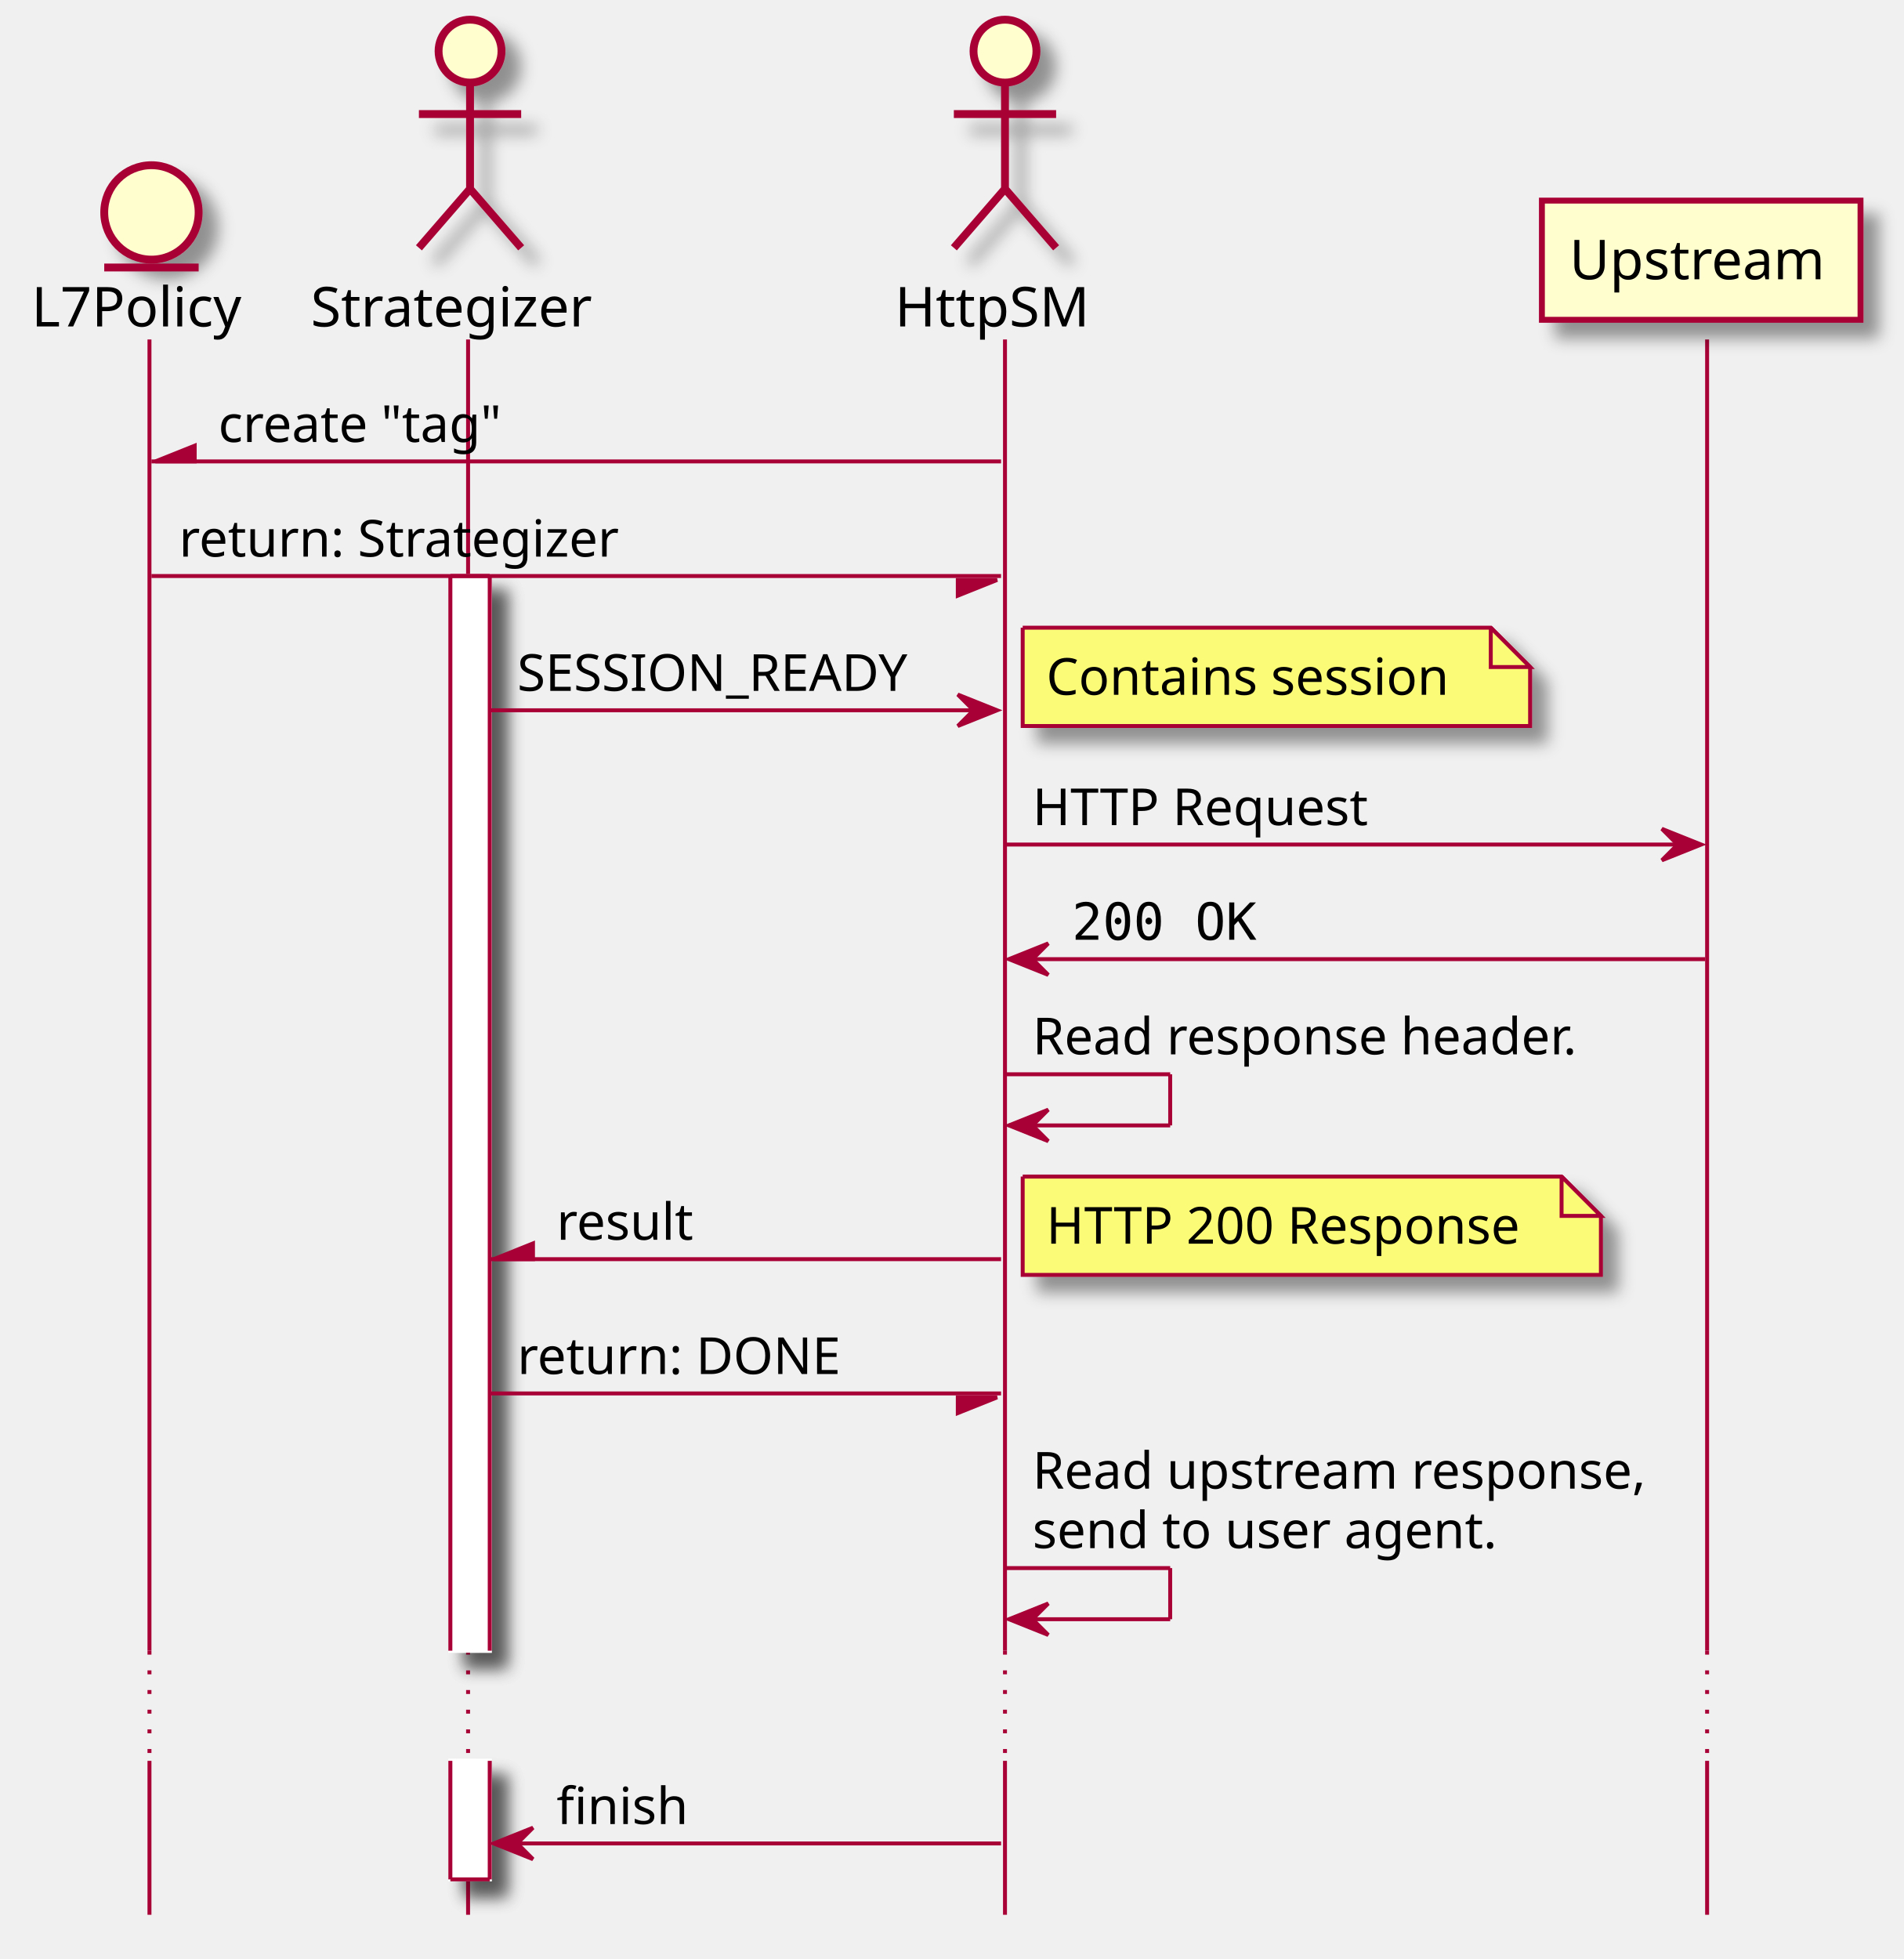
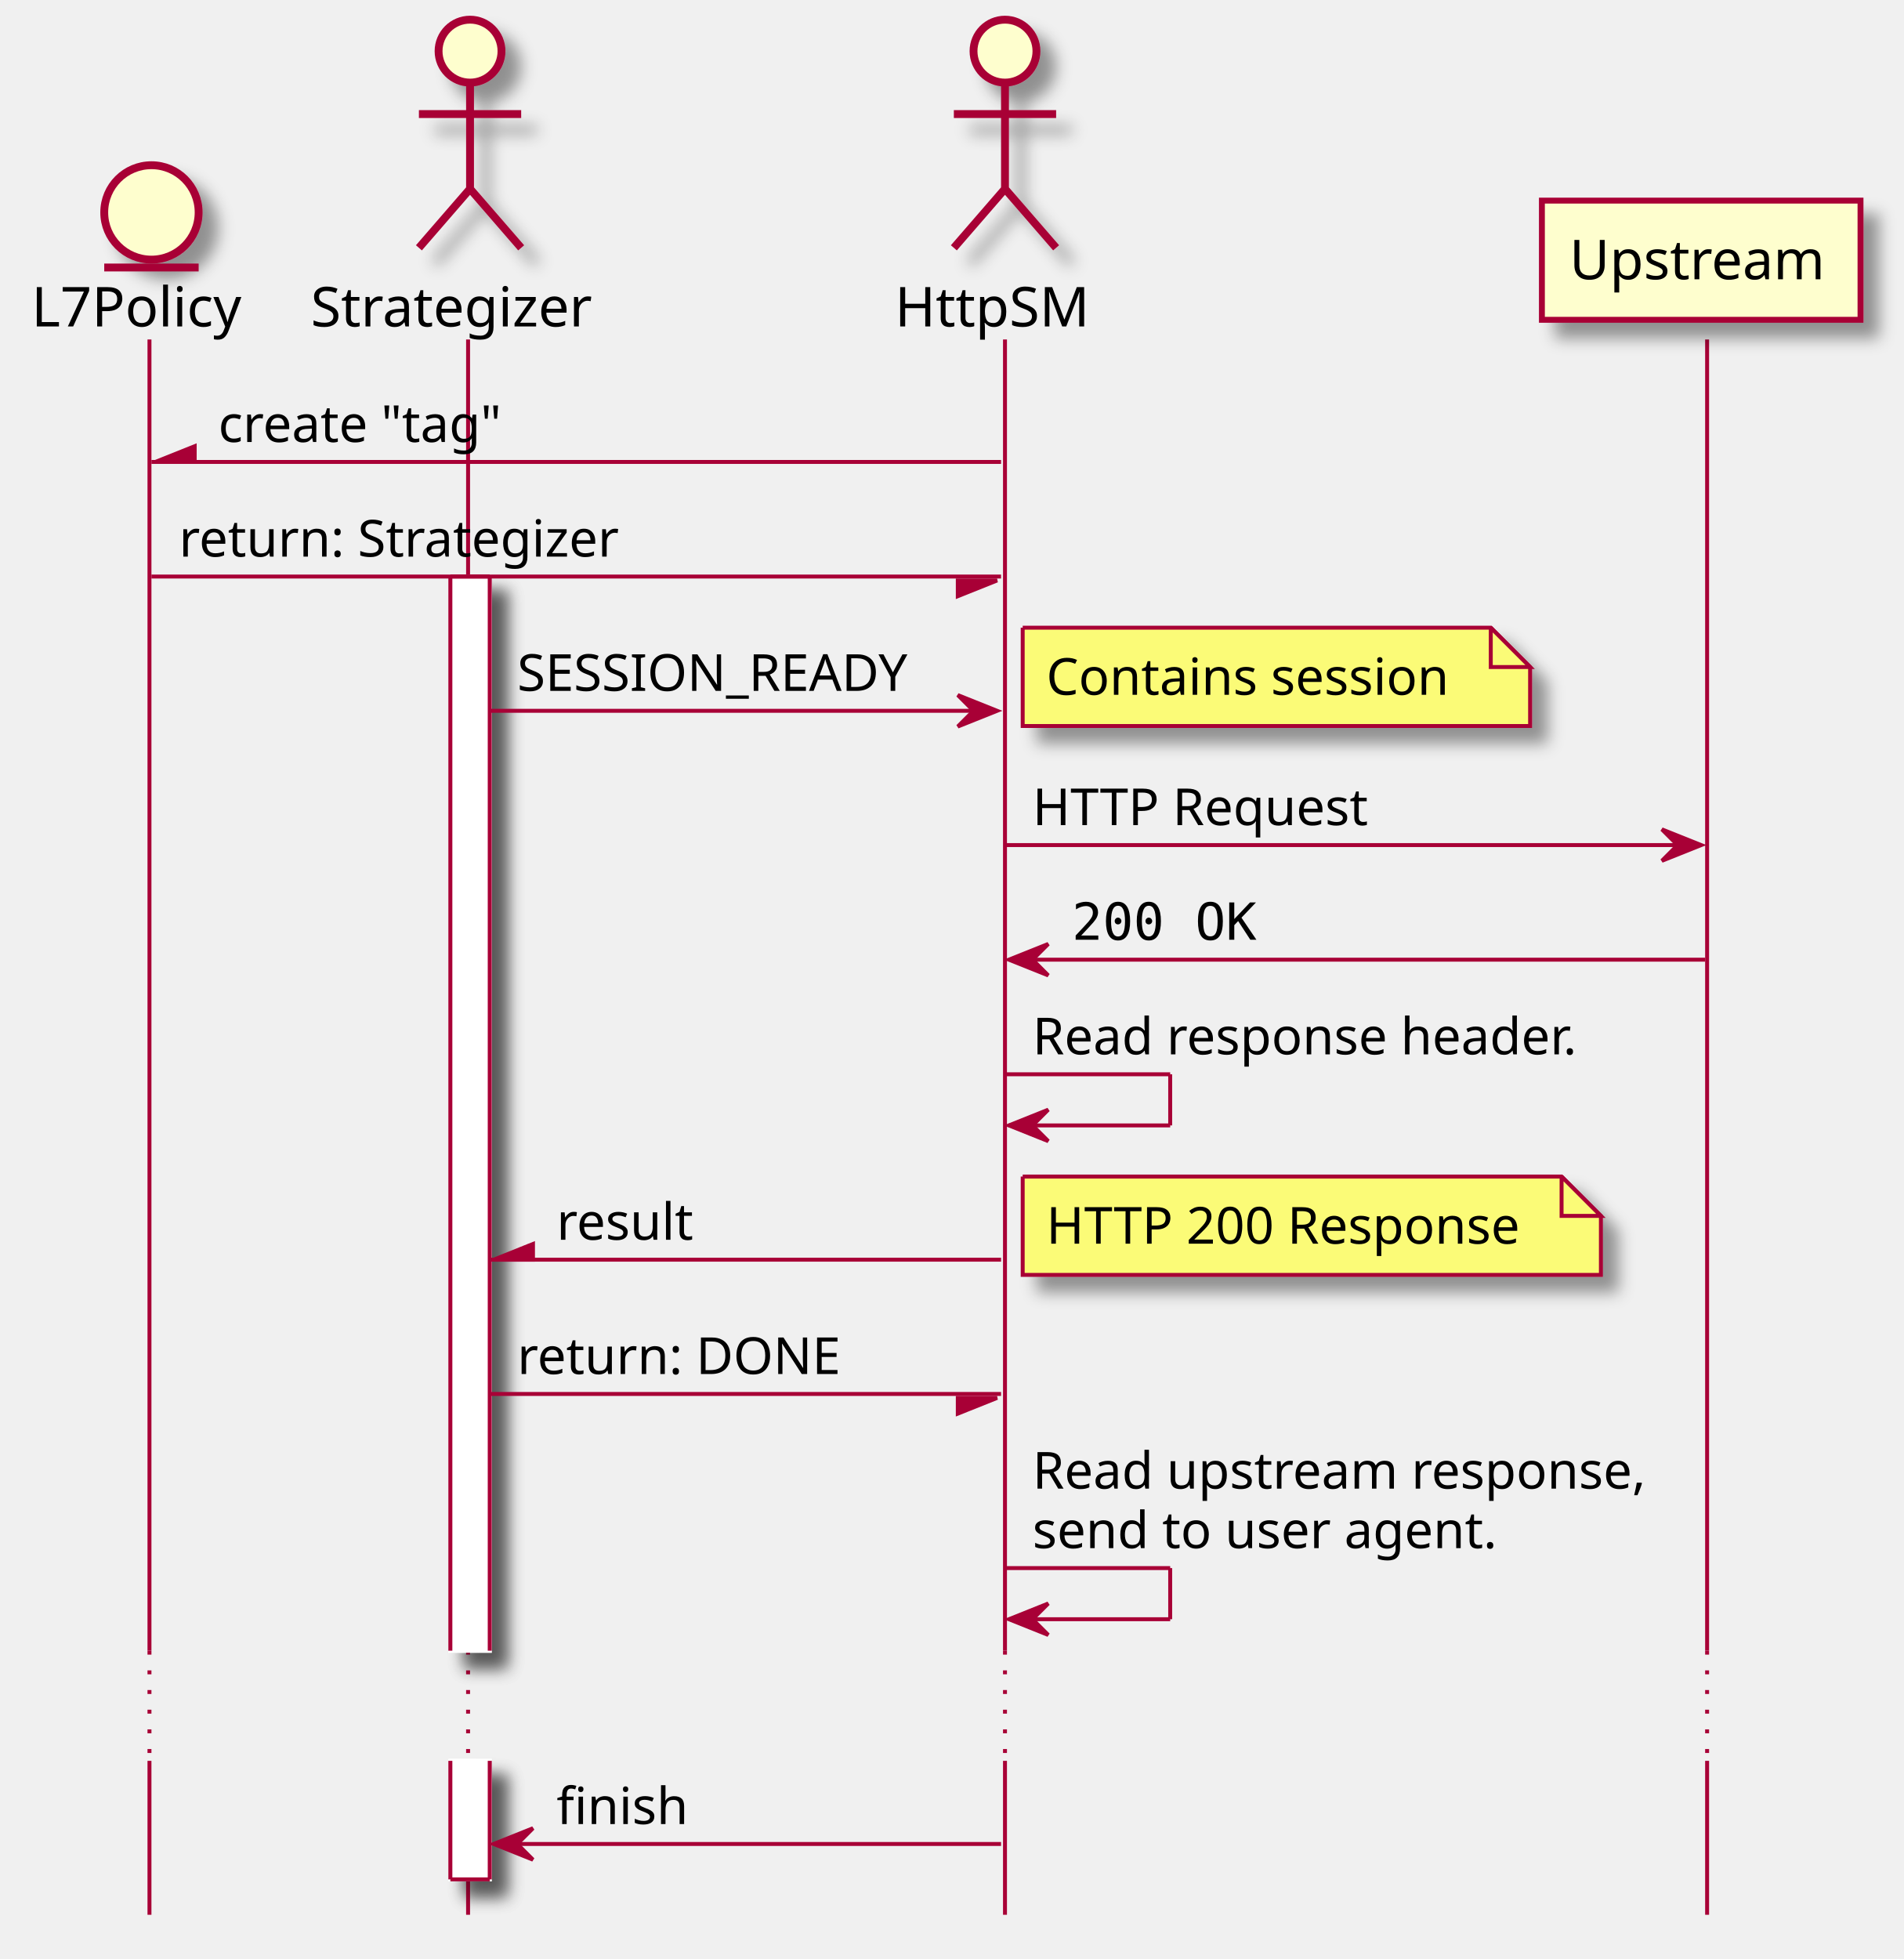
<svg xmlns="http://www.w3.org/2000/svg" contentScriptType="application/ecmascript" contentStyleType="text/css" height="498px" preserveAspectRatio="none" style="width:484px;height:498px;" version="1.1" viewBox="0 0 484 498" width="484px" zoomAndPan="magnify">
  <defs>
    <filter height="300%" id="f1psrifgjvkoh6" width="300%" x="-1" y="-1">
      <feGaussianBlur result="blurOut" stdDeviation="2.0" />
      <feColorMatrix in="blurOut" result="blurOut2" type="matrix" values="0 0 0 0 0 0 0 0 0 0 0 0 0 0 0 0 0 0 .4 0" />
      <feOffset dx="4.0" dy="4.0" in="blurOut2" result="blurOut3" />
      <feBlend in="SourceGraphic" in2="blurOut3" mode="normal" />
    </filter>
  </defs>
  <g>
-     <rect fill="#FFFFFF" filter="url(#f1psrifgjvkoh6)" height="273.195" style="stroke: #FFFFFF; stroke-width: 1.0;" width="10" x="114.5" y="146.43" />
-     <line style="stroke: #A80036; stroke-width: 1.0;" x1="114.5" x2="114.5" y1="146.43" y2="419.625" />
-     <line style="stroke: #A80036; stroke-width: 1.0;" x1="124.5" x2="124.5" y1="146.43" y2="419.625" />
-     <line style="stroke: #A80036; stroke-width: 1.0;" x1="114.5" x2="124.5" y1="146.43" y2="146.43" />
+     <rect fill="#FFFFFF" filter="url(#f1psrifgjvkoh6)" height="273.062" style="stroke: #FFFFFF; stroke-width: 1.0;" width="10" x="114.5" y="146.562" />
+     <line style="stroke: #A80036; stroke-width: 1.0;" x1="114.5" x2="114.5" y1="146.562" y2="419.625" />
+     <line style="stroke: #A80036; stroke-width: 1.0;" x1="124.5" x2="124.5" y1="146.562" y2="419.625" />
+     <line style="stroke: #A80036; stroke-width: 1.0;" x1="114.5" x2="124.5" y1="146.562" y2="146.562" />
    <rect fill="#FFFFFF" filter="url(#f1psrifgjvkoh6)" height="30.133" style="stroke: #FFFFFF; stroke-width: 1.0;" width="10" x="114.5" y="447.625" />
    <line style="stroke: #A80036; stroke-width: 1.0;" x1="114.5" x2="114.5" y1="447.625" y2="477.758" />
    <line style="stroke: #A80036; stroke-width: 1.0;" x1="124.5" x2="124.5" y1="447.625" y2="477.758" />
    <line style="stroke: #A80036; stroke-width: 1.0;" x1="114.5" x2="124.5" y1="477.758" y2="477.758" />
    <line style="stroke: #A80036; stroke-width: 1.0;" x1="38" x2="38" y1="86.297" y2="419.625" />
    <line style="stroke: #A80036; stroke-width: 1.0; stroke-dasharray: 1.0,4.0;" x1="38" x2="38" y1="419.625" y2="447.625" />
    <line style="stroke: #A80036; stroke-width: 1.0;" x1="38" x2="38" y1="447.625" y2="486.758" />
    <line style="stroke: #A80036; stroke-width: 1.0;" x1="119" x2="119" y1="86.297" y2="419.625" />
    <line style="stroke: #A80036; stroke-width: 1.0; stroke-dasharray: 1.0,4.0;" x1="119" x2="119" y1="419.625" y2="447.625" />
    <line style="stroke: #A80036; stroke-width: 1.0;" x1="119" x2="119" y1="447.625" y2="486.758" />
    <line style="stroke: #A80036; stroke-width: 1.0;" x1="255.5" x2="255.5" y1="86.297" y2="419.625" />
    <line style="stroke: #A80036; stroke-width: 1.0; stroke-dasharray: 1.0,4.0;" x1="255.5" x2="255.5" y1="419.625" y2="447.625" />
    <line style="stroke: #A80036; stroke-width: 1.0;" x1="255.5" x2="255.5" y1="447.625" y2="486.758" />
    <line style="stroke: #A80036; stroke-width: 1.0;" x1="434" x2="434" y1="86.297" y2="419.625" />
    <line style="stroke: #A80036; stroke-width: 1.0; stroke-dasharray: 1.0,4.0;" x1="434" x2="434" y1="419.625" y2="447.625" />
    <line style="stroke: #A80036; stroke-width: 1.0;" x1="434" x2="434" y1="447.625" y2="486.758" />
    <text fill="#000000" font-family="sans-serif" font-size="14" lengthAdjust="spacingAndGlyphs" textLength="55" x="8" y="82.995">L7Policy</text>
    <ellipse cx="38.5" cy="54" fill="#FEFECE" filter="url(#f1psrifgjvkoh6)" rx="12" ry="12" style="stroke: #A80036; stroke-width: 2.0;" />
    <line style="stroke: #A80036; stroke-width: 2.0;" x1="26.5" x2="50.5" y1="68" y2="68" />
    <text fill="#000000" font-family="sans-serif" font-size="14" lengthAdjust="spacingAndGlyphs" textLength="75" x="79" y="82.995">Strategizer</text>
    <ellipse cx="119.5" cy="13" fill="#FEFECE" filter="url(#f1psrifgjvkoh6)" rx="8" ry="8" style="stroke: #A80036; stroke-width: 2.0;" />
    <path d="M119.5,21 L119.5,48 M106.5,29 L132.5,29 M119.5,48 L106.5,63 M119.5,48 L132.5,63 " fill="none" filter="url(#f1psrifgjvkoh6)" style="stroke: #A80036; stroke-width: 2.0;" />
    <text fill="#000000" font-family="sans-serif" font-size="14" lengthAdjust="spacingAndGlyphs" textLength="50" x="227.5" y="82.995">HttpSM</text>
    <ellipse cx="255.5" cy="13" fill="#FEFECE" filter="url(#f1psrifgjvkoh6)" rx="8" ry="8" style="stroke: #A80036; stroke-width: 2.0;" />
    <path d="M255.5,21 L255.5,48 M242.5,29 L268.5,29 M255.5,48 L242.5,63 M255.5,48 L268.5,63 " fill="none" filter="url(#f1psrifgjvkoh6)" style="stroke: #A80036; stroke-width: 2.0;" />
    <rect fill="#FEFECE" filter="url(#f1psrifgjvkoh6)" height="30.297" style="stroke: #A80036; stroke-width: 1.5;" width="81" x="392" y="51" />
    <text fill="#000000" font-family="sans-serif" font-size="14" lengthAdjust="spacingAndGlyphs" textLength="67" x="399" y="70.995">Upstream</text>
-     <rect fill="#FFFFFF" filter="url(#f1psrifgjvkoh6)" height="273.195" style="stroke: #FFFFFF; stroke-width: 1.0;" width="10" x="114.5" y="146.43" />
-     <line style="stroke: #A80036; stroke-width: 1.0;" x1="114.5" x2="114.5" y1="146.43" y2="419.625" />
-     <line style="stroke: #A80036; stroke-width: 1.0;" x1="124.5" x2="124.5" y1="146.43" y2="419.625" />
-     <line style="stroke: #A80036; stroke-width: 1.0;" x1="114.5" x2="124.5" y1="146.43" y2="146.43" />
+     <rect fill="#FFFFFF" filter="url(#f1psrifgjvkoh6)" height="273.062" style="stroke: #FFFFFF; stroke-width: 1.0;" width="10" x="114.5" y="146.562" />
+     <line style="stroke: #A80036; stroke-width: 1.0;" x1="114.5" x2="114.5" y1="146.562" y2="419.625" />
+     <line style="stroke: #A80036; stroke-width: 1.0;" x1="124.5" x2="124.5" y1="146.562" y2="419.625" />
+     <line style="stroke: #A80036; stroke-width: 1.0;" x1="114.5" x2="124.5" y1="146.562" y2="146.562" />
    <rect fill="#FFFFFF" filter="url(#f1psrifgjvkoh6)" height="30.133" style="stroke: #FFFFFF; stroke-width: 1.0;" width="10" x="114.5" y="447.625" />
    <line style="stroke: #A80036; stroke-width: 1.0;" x1="114.5" x2="114.5" y1="447.625" y2="477.758" />
    <line style="stroke: #A80036; stroke-width: 1.0;" x1="124.5" x2="124.5" y1="447.625" y2="477.758" />
    <line style="stroke: #A80036; stroke-width: 1.0;" x1="114.5" x2="124.5" y1="477.758" y2="477.758" />
-     <polygon fill="#A80036" points="49.5,113.297,39.5,117.297,49.5,117.297" style="stroke: #A80036; stroke-width: 1.0;" />
-     <line style="stroke: #A80036; stroke-width: 1.0;" x1="38.5" x2="254.5" y1="117.297" y2="117.297" />
+     <polygon fill="#A80036" points="49.5,113.43,39.5,117.43,49.5,117.43" style="stroke: #A80036; stroke-width: 1.0;" />
+     <line style="stroke: #A80036; stroke-width: 1.0;" x1="38.5" x2="254.5" y1="117.43" y2="117.43" />
    <text fill="#000000" font-family="sans-serif" font-size="13" lengthAdjust="spacingAndGlyphs" textLength="76" x="55.5" y="112.364">create "tag"</text>
-     <polygon fill="#A80036" points="243.5,147.43,253.5,147.43,243.5,151.43" style="stroke: #A80036; stroke-width: 1.0;" />
-     <line style="stroke: #A80036; stroke-width: 1.0;" x1="38.5" x2="254.5" y1="146.43" y2="146.43" />
+     <polygon fill="#A80036" points="243.5,147.562,253.5,147.562,243.5,151.562" style="stroke: #A80036; stroke-width: 1.0;" />
+     <line style="stroke: #A80036; stroke-width: 1.0;" x1="38.5" x2="254.5" y1="146.562" y2="146.562" />
    <text fill="#000000" font-family="sans-serif" font-size="13" lengthAdjust="spacingAndGlyphs" textLength="118" x="45.5" y="141.497">return: Strategizer</text>
-     <polygon fill="#A80036" points="243.5,176.562,253.5,180.562,243.5,184.562,247.5,180.562" style="stroke: #A80036; stroke-width: 1.0;" />
-     <line style="stroke: #A80036; stroke-width: 1.0;" x1="124.5" x2="249.5" y1="180.562" y2="180.562" />
+     <polygon fill="#A80036" points="243.5,176.695,253.5,180.695,243.5,184.695,247.5,180.695" style="stroke: #A80036; stroke-width: 1.0;" />
+     <line style="stroke: #A80036; stroke-width: 1.0;" x1="124.5" x2="249.5" y1="180.695" y2="180.695" />
    <text fill="#000000" font-family="sans-serif" font-size="13" lengthAdjust="spacingAndGlyphs" textLength="107" x="131.5" y="175.629">SESSION_READY</text>
    <path d="M260,159.562 L260,184.562 L389,184.562 L389,169.562 L379,159.562 L260,159.562 " fill="#FBFB77" filter="url(#f1psrifgjvkoh6)" style="stroke: #A80036; stroke-width: 1.0;" />
    <path d="M379,159.562 L379,169.562 L389,169.562 L379,159.562 " fill="#FBFB77" style="stroke: #A80036; stroke-width: 1.0;" />
    <text fill="#000000" font-family="sans-serif" font-size="13" lengthAdjust="spacingAndGlyphs" textLength="108" x="266" y="176.629">Contains session</text>
-     <polygon fill="#A80036" points="422.5,210.695,432.5,214.695,422.5,218.695,426.5,214.695" style="stroke: #A80036; stroke-width: 1.0;" />
-     <line style="stroke: #A80036; stroke-width: 1.0;" x1="255.5" x2="428.5" y1="214.695" y2="214.695" />
+     <polygon fill="#A80036" points="422.5,210.828,432.5,214.828,422.5,218.828,426.5,214.828" style="stroke: #A80036; stroke-width: 1.0;" />
+     <line style="stroke: #A80036; stroke-width: 1.0;" x1="255.5" x2="428.5" y1="214.828" y2="214.828" />
    <text fill="#000000" font-family="sans-serif" font-size="13" lengthAdjust="spacingAndGlyphs" textLength="88" x="262.5" y="209.762">HTTP Request</text>
-     <polygon fill="#A80036" points="266.5,239.828,256.5,243.828,266.5,247.828,262.5,243.828" style="stroke: #A80036; stroke-width: 1.0;" />
-     <line style="stroke: #A80036; stroke-width: 1.0;" x1="260.5" x2="433.5" y1="243.828" y2="243.828" />
+     <polygon fill="#A80036" points="266.5,239.961,256.5,243.961,266.5,247.961,262.5,243.961" style="stroke: #A80036; stroke-width: 1.0;" />
+     <line style="stroke: #A80036; stroke-width: 1.0;" x1="260.5" x2="433.5" y1="243.961" y2="243.961" />
    <text fill="#000000" font-family="monospace" font-size="13" lengthAdjust="spacingAndGlyphs" textLength="48" x="272.5" y="238.895">200 OK</text>
    <line style="stroke: #A80036; stroke-width: 1.0;" x1="255.5" x2="297.5" y1="273.094" y2="273.094" />
    <line style="stroke: #A80036; stroke-width: 1.0;" x1="297.5" x2="297.5" y1="273.094" y2="286.094" />
    <line style="stroke: #A80036; stroke-width: 1.0;" x1="256.5" x2="297.5" y1="286.094" y2="286.094" />
    <polygon fill="#A80036" points="266.5,282.094,256.5,286.094,266.5,290.094,262.5,286.094" style="stroke: #A80036; stroke-width: 1.0;" />
    <text fill="#000000" font-family="sans-serif" font-size="13" lengthAdjust="spacingAndGlyphs" textLength="148" x="262.5" y="268.028">Read response header.</text>
-     <polygon fill="#A80036" points="135.5,316.094,125.5,320.094,135.5,320.094" style="stroke: #A80036; stroke-width: 1.0;" />
-     <line style="stroke: #A80036; stroke-width: 1.0;" x1="124.5" x2="254.5" y1="320.094" y2="320.094" />
+     <polygon fill="#A80036" points="135.5,316.227,125.5,320.227,135.5,320.227" style="stroke: #A80036; stroke-width: 1.0;" />
+     <line style="stroke: #A80036; stroke-width: 1.0;" x1="124.5" x2="254.5" y1="320.227" y2="320.227" />
    <text fill="#000000" font-family="sans-serif" font-size="13" lengthAdjust="spacingAndGlyphs" textLength="36" x="141.5" y="315.161">result</text>
    <path d="M260,299.094 L260,324.094 L407,324.094 L407,309.094 L397,299.094 L260,299.094 " fill="#FBFB77" filter="url(#f1psrifgjvkoh6)" style="stroke: #A80036; stroke-width: 1.0;" />
    <path d="M397,299.094 L397,309.094 L407,309.094 L397,299.094 " fill="#FBFB77" style="stroke: #A80036; stroke-width: 1.0;" />
    <text fill="#000000" font-family="sans-serif" font-size="13" lengthAdjust="spacingAndGlyphs" textLength="126" x="266" y="316.161">HTTP 200 Response</text>
-     <polygon fill="#A80036" points="243.5,355.227,253.5,355.227,243.5,359.227" style="stroke: #A80036; stroke-width: 1.0;" />
-     <line style="stroke: #A80036; stroke-width: 1.0;" x1="124.5" x2="254.5" y1="354.227" y2="354.227" />
+     <polygon fill="#A80036" points="243.5,355.359,253.5,355.359,243.5,359.359" style="stroke: #A80036; stroke-width: 1.0;" />
+     <line style="stroke: #A80036; stroke-width: 1.0;" x1="124.5" x2="254.5" y1="354.359" y2="354.359" />
    <text fill="#000000" font-family="sans-serif" font-size="13" lengthAdjust="spacingAndGlyphs" textLength="85" x="131.5" y="349.293">return: DONE</text>
    <line style="stroke: #A80036; stroke-width: 1.0;" x1="255.5" x2="297.5" y1="398.625" y2="398.625" />
    <line style="stroke: #A80036; stroke-width: 1.0;" x1="297.5" x2="297.5" y1="398.625" y2="411.625" />
    <line style="stroke: #A80036; stroke-width: 1.0;" x1="256.5" x2="297.5" y1="411.625" y2="411.625" />
    <polygon fill="#A80036" points="266.5,407.625,256.5,411.625,266.5,415.625,262.5,411.625" style="stroke: #A80036; stroke-width: 1.0;" />
    <text fill="#000000" font-family="sans-serif" font-size="13" lengthAdjust="spacingAndGlyphs" textLength="165" x="262.5" y="378.426">Read upstream response,</text>
    <text fill="#000000" font-family="sans-serif" font-size="13" lengthAdjust="spacingAndGlyphs" textLength="125" x="262.5" y="393.559">send to user agent.</text>
-     <polygon fill="#A80036" points="135.5,464.625,125.5,468.625,135.5,472.625,131.5,468.625" style="stroke: #A80036; stroke-width: 1.0;" />
-     <line style="stroke: #A80036; stroke-width: 1.0;" x1="129.5" x2="254.5" y1="468.625" y2="468.625" />
+     <polygon fill="#A80036" points="135.5,464.758,125.5,468.758,135.5,472.758,131.5,468.758" style="stroke: #A80036; stroke-width: 1.0;" />
+     <line style="stroke: #A80036; stroke-width: 1.0;" x1="129.5" x2="254.5" y1="468.758" y2="468.758" />
    <text fill="#000000" font-family="sans-serif" font-size="13" lengthAdjust="spacingAndGlyphs" textLength="33" x="141.5" y="463.692">finish</text>
  </g>
</svg>
